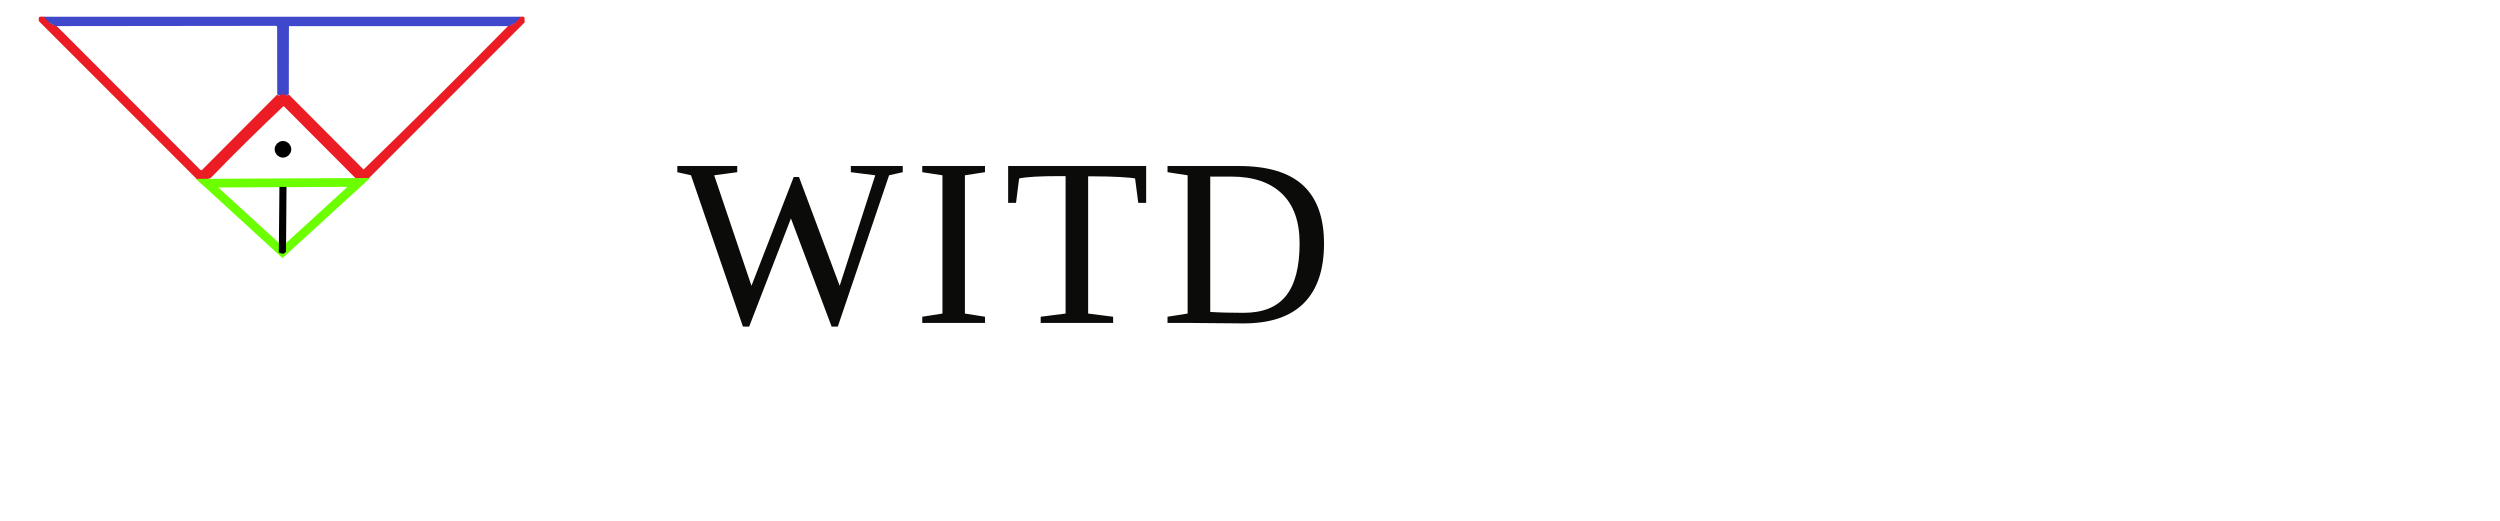
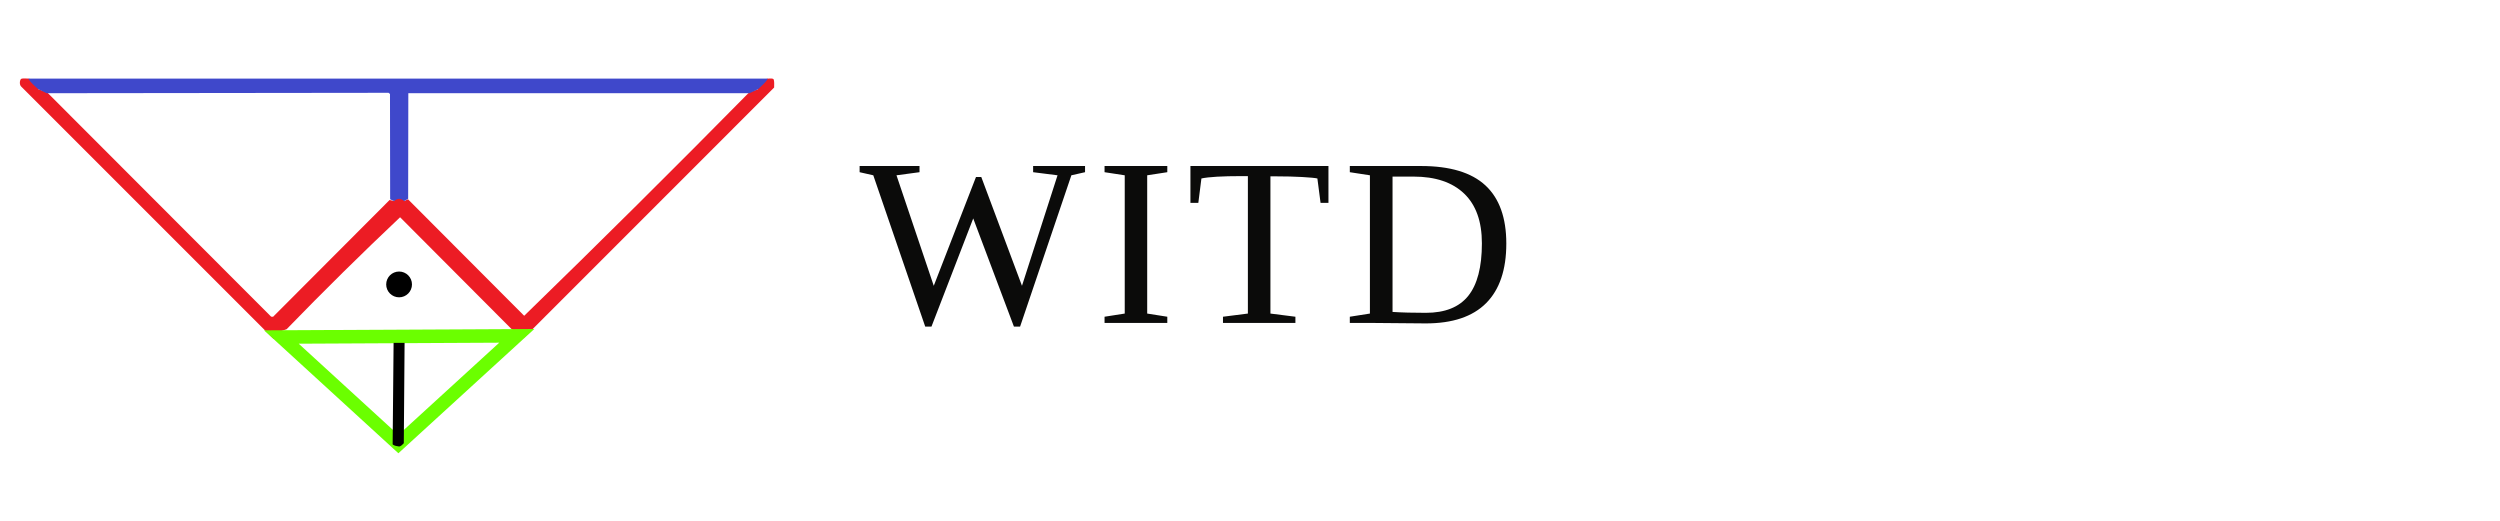
<svg xmlns="http://www.w3.org/2000/svg" viewBox="0 0 480 100" role="img" aria-label="WITD — Wake In The Dream">
-   <g transform="translate(4,-6) scale(0.335)">
+   <g transform="translate(-1.5,0.8) scale(0.52)">
    <path fill="#ec1c24" d="M13.37,27.49c2.92.58,4.13,1.88,3.61,3.89l3.28,1.16,82.74,82.85.73.02,43-43.1,1.71.41c.49-3.22,3.16-3.23,3.65,0l1.43-.69,42.91,43.03c27.87-27.08,55.57-54.58,83.1-82.52l3.27-1.15c-.78-1.87.42-3.17,3.6-3.9.68,0,2.03-.25,2.2.43.18.72.16,1.8.12,2.86l-92.27,92.28c-1.88.59-2.46-.33-1.42-1.95l-3.22-1.1-41.2-41.33c-14.13,13.34-28.1,27.12-41.89,41.33l-3.22,1.1c1.3,1.62.1,2.55-1.71,2.39L10.67,30.38c-.75-.75-.47-2.63.12-2.84.64-.23,1.94-.06,2.59-.06h-.01Z" />
    <path fill="#3f48cb" d="M286.39,27.48c-.85,1.62-2.37,2.66-3.6,3.9l-3.15,1.5h-125.99l-.06,38.96-1.5.88c-1.06-1.11-2.58-1.11-3.65,0l-1.5-.68-.06-38.88-.53-.43-126.23.15-3.14-1.5c-1.23-1.23-2.76-2.28-3.61-3.89h273.02Z" />
    <polygon fill="none" stroke="#6bff00" stroke-width="5" stroke-miterlimit="10" points="106.78 122.9 193.7 122.46 149.98 162.43 106.78 122.9" />
    <path fill="#000" d="M152.27,125.06l-.29,37.05c-.61.61-1.2,1.29-1.85,1.19-.51-.08-1.68-.19-2.27-.78l.35-37.46s4.06,0,4.06,0Z" />
    <circle fill="#000" stroke="#000" stroke-width="5" stroke-miterlimit="10" cx="150.24" cy="103.48" r="2.26" />
  </g>
-   <text x="130" y="62" font-family="Georgia, 'Times New Roman', serif" font-size="46" letter-spacing="2" fill="#0B0B0A">WITD</text>
+   <text x="165" y="62" font-family="Georgia, 'Times New Roman', serif" font-size="46" letter-spacing="2" fill="#0B0B0A">WITD</text>
</svg>
